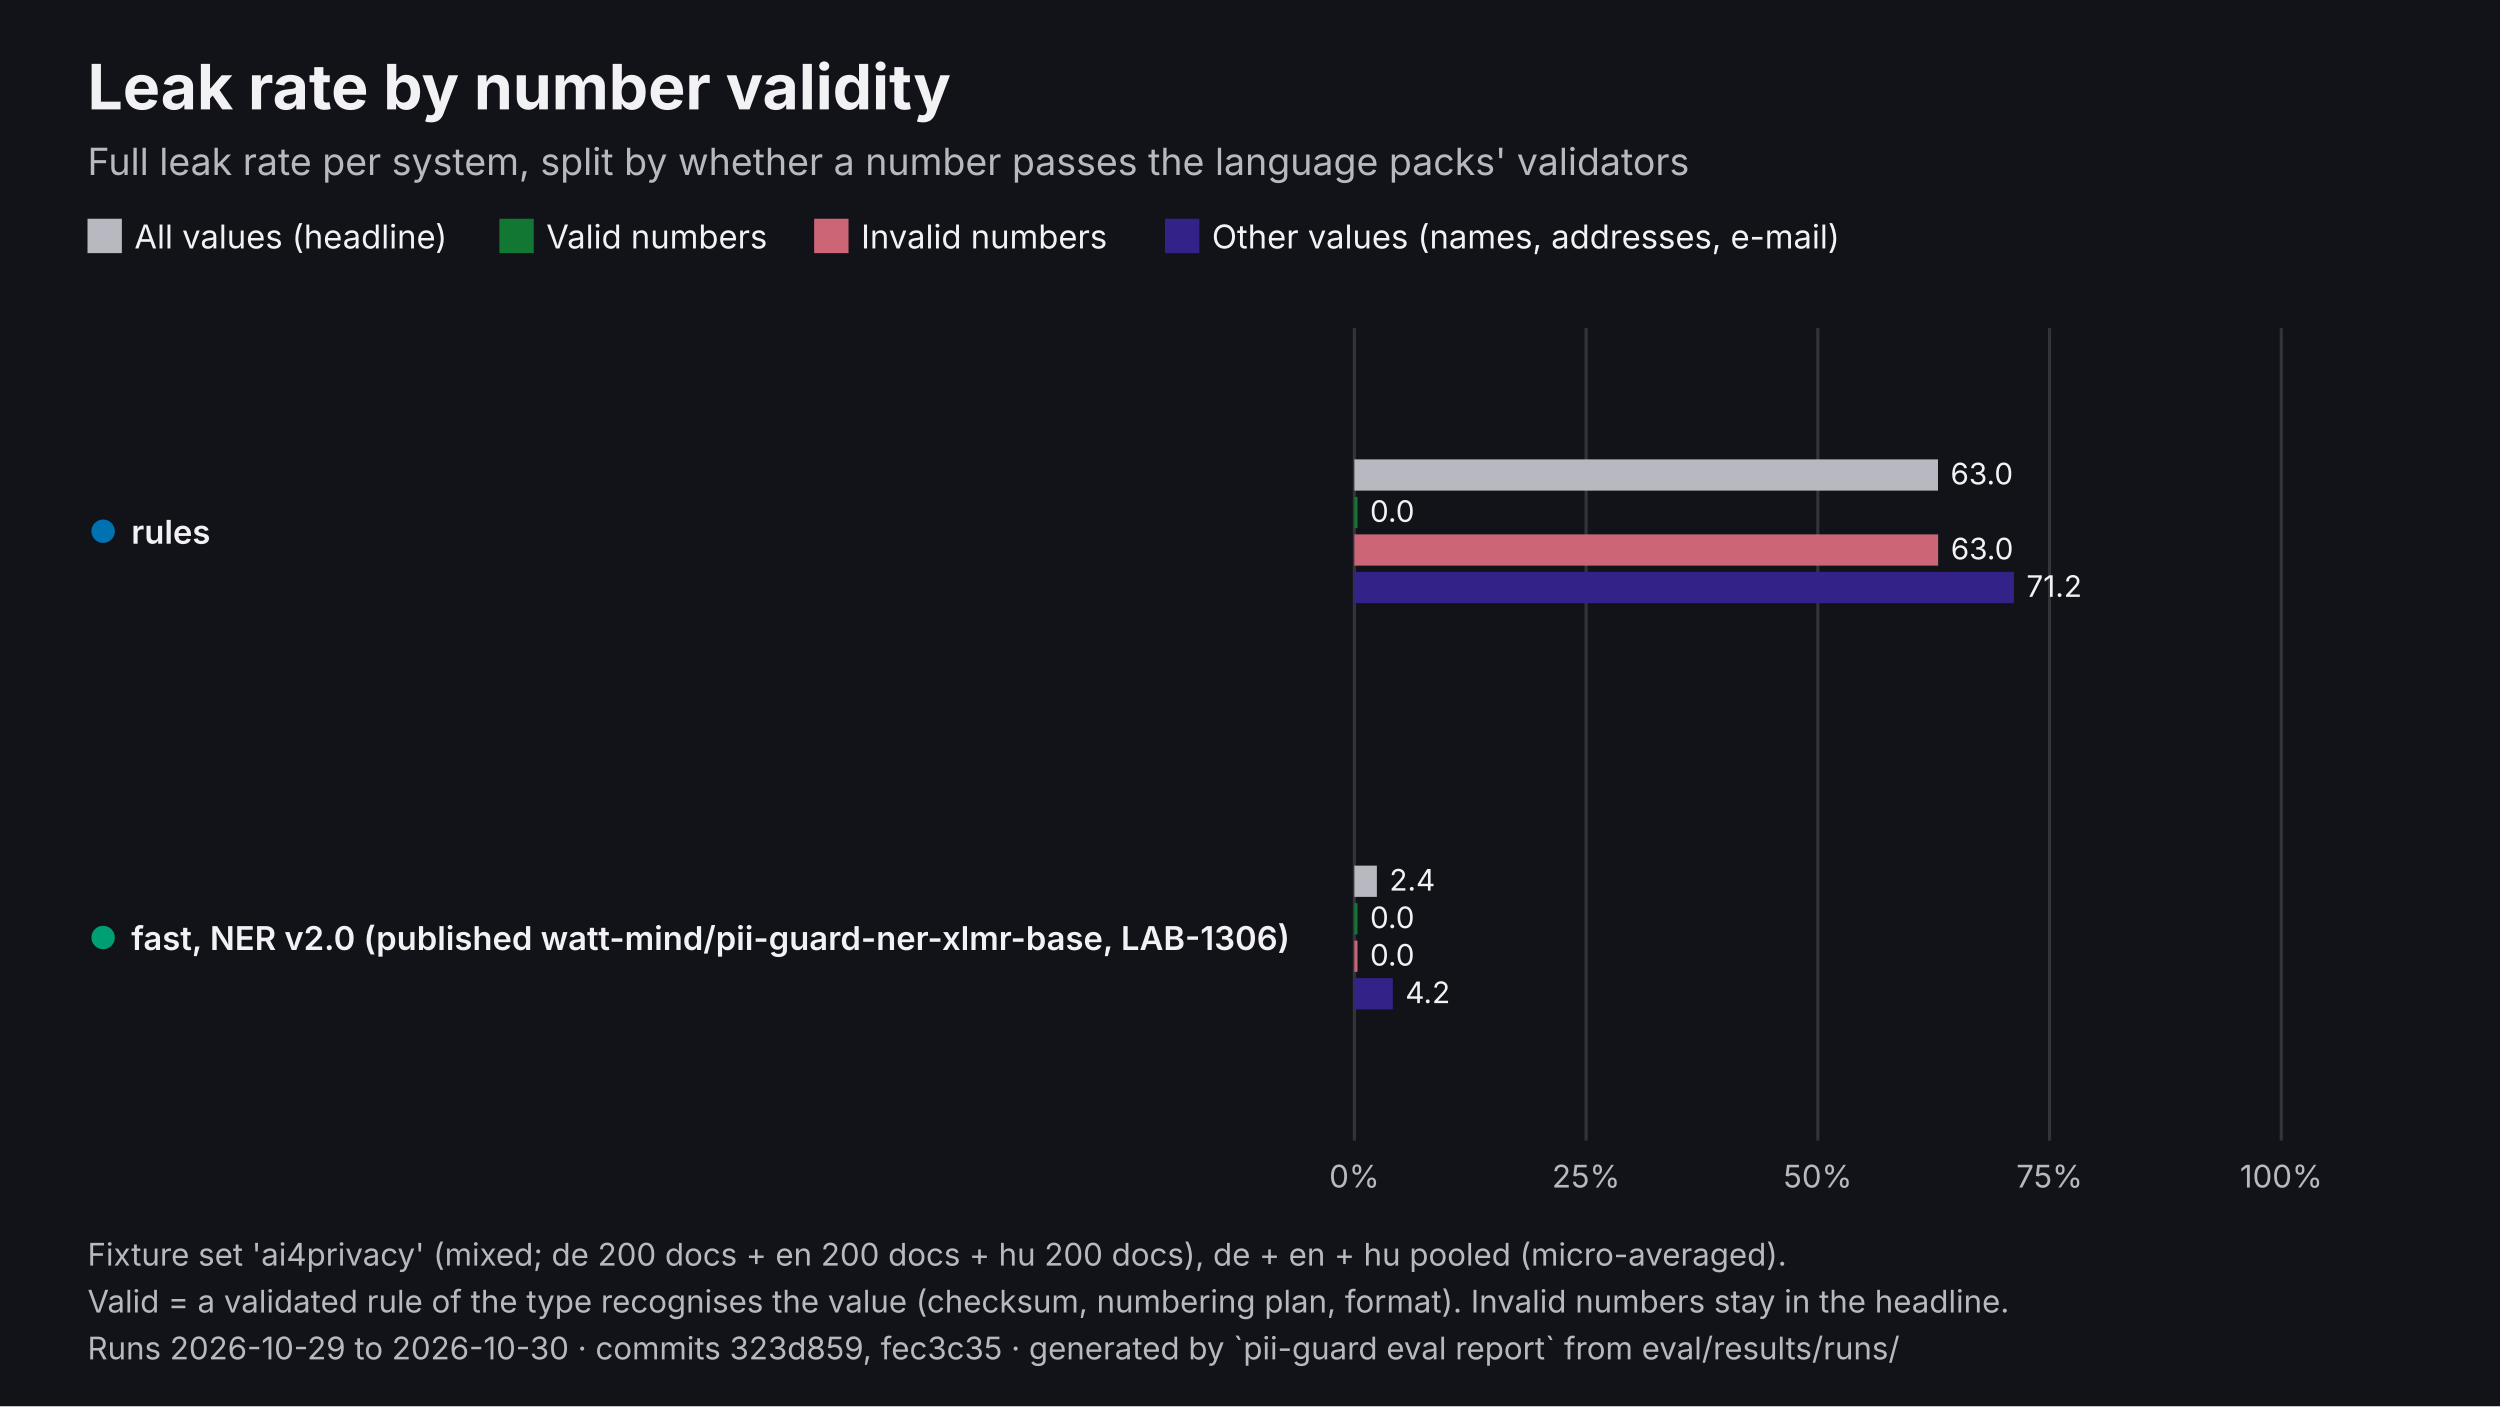
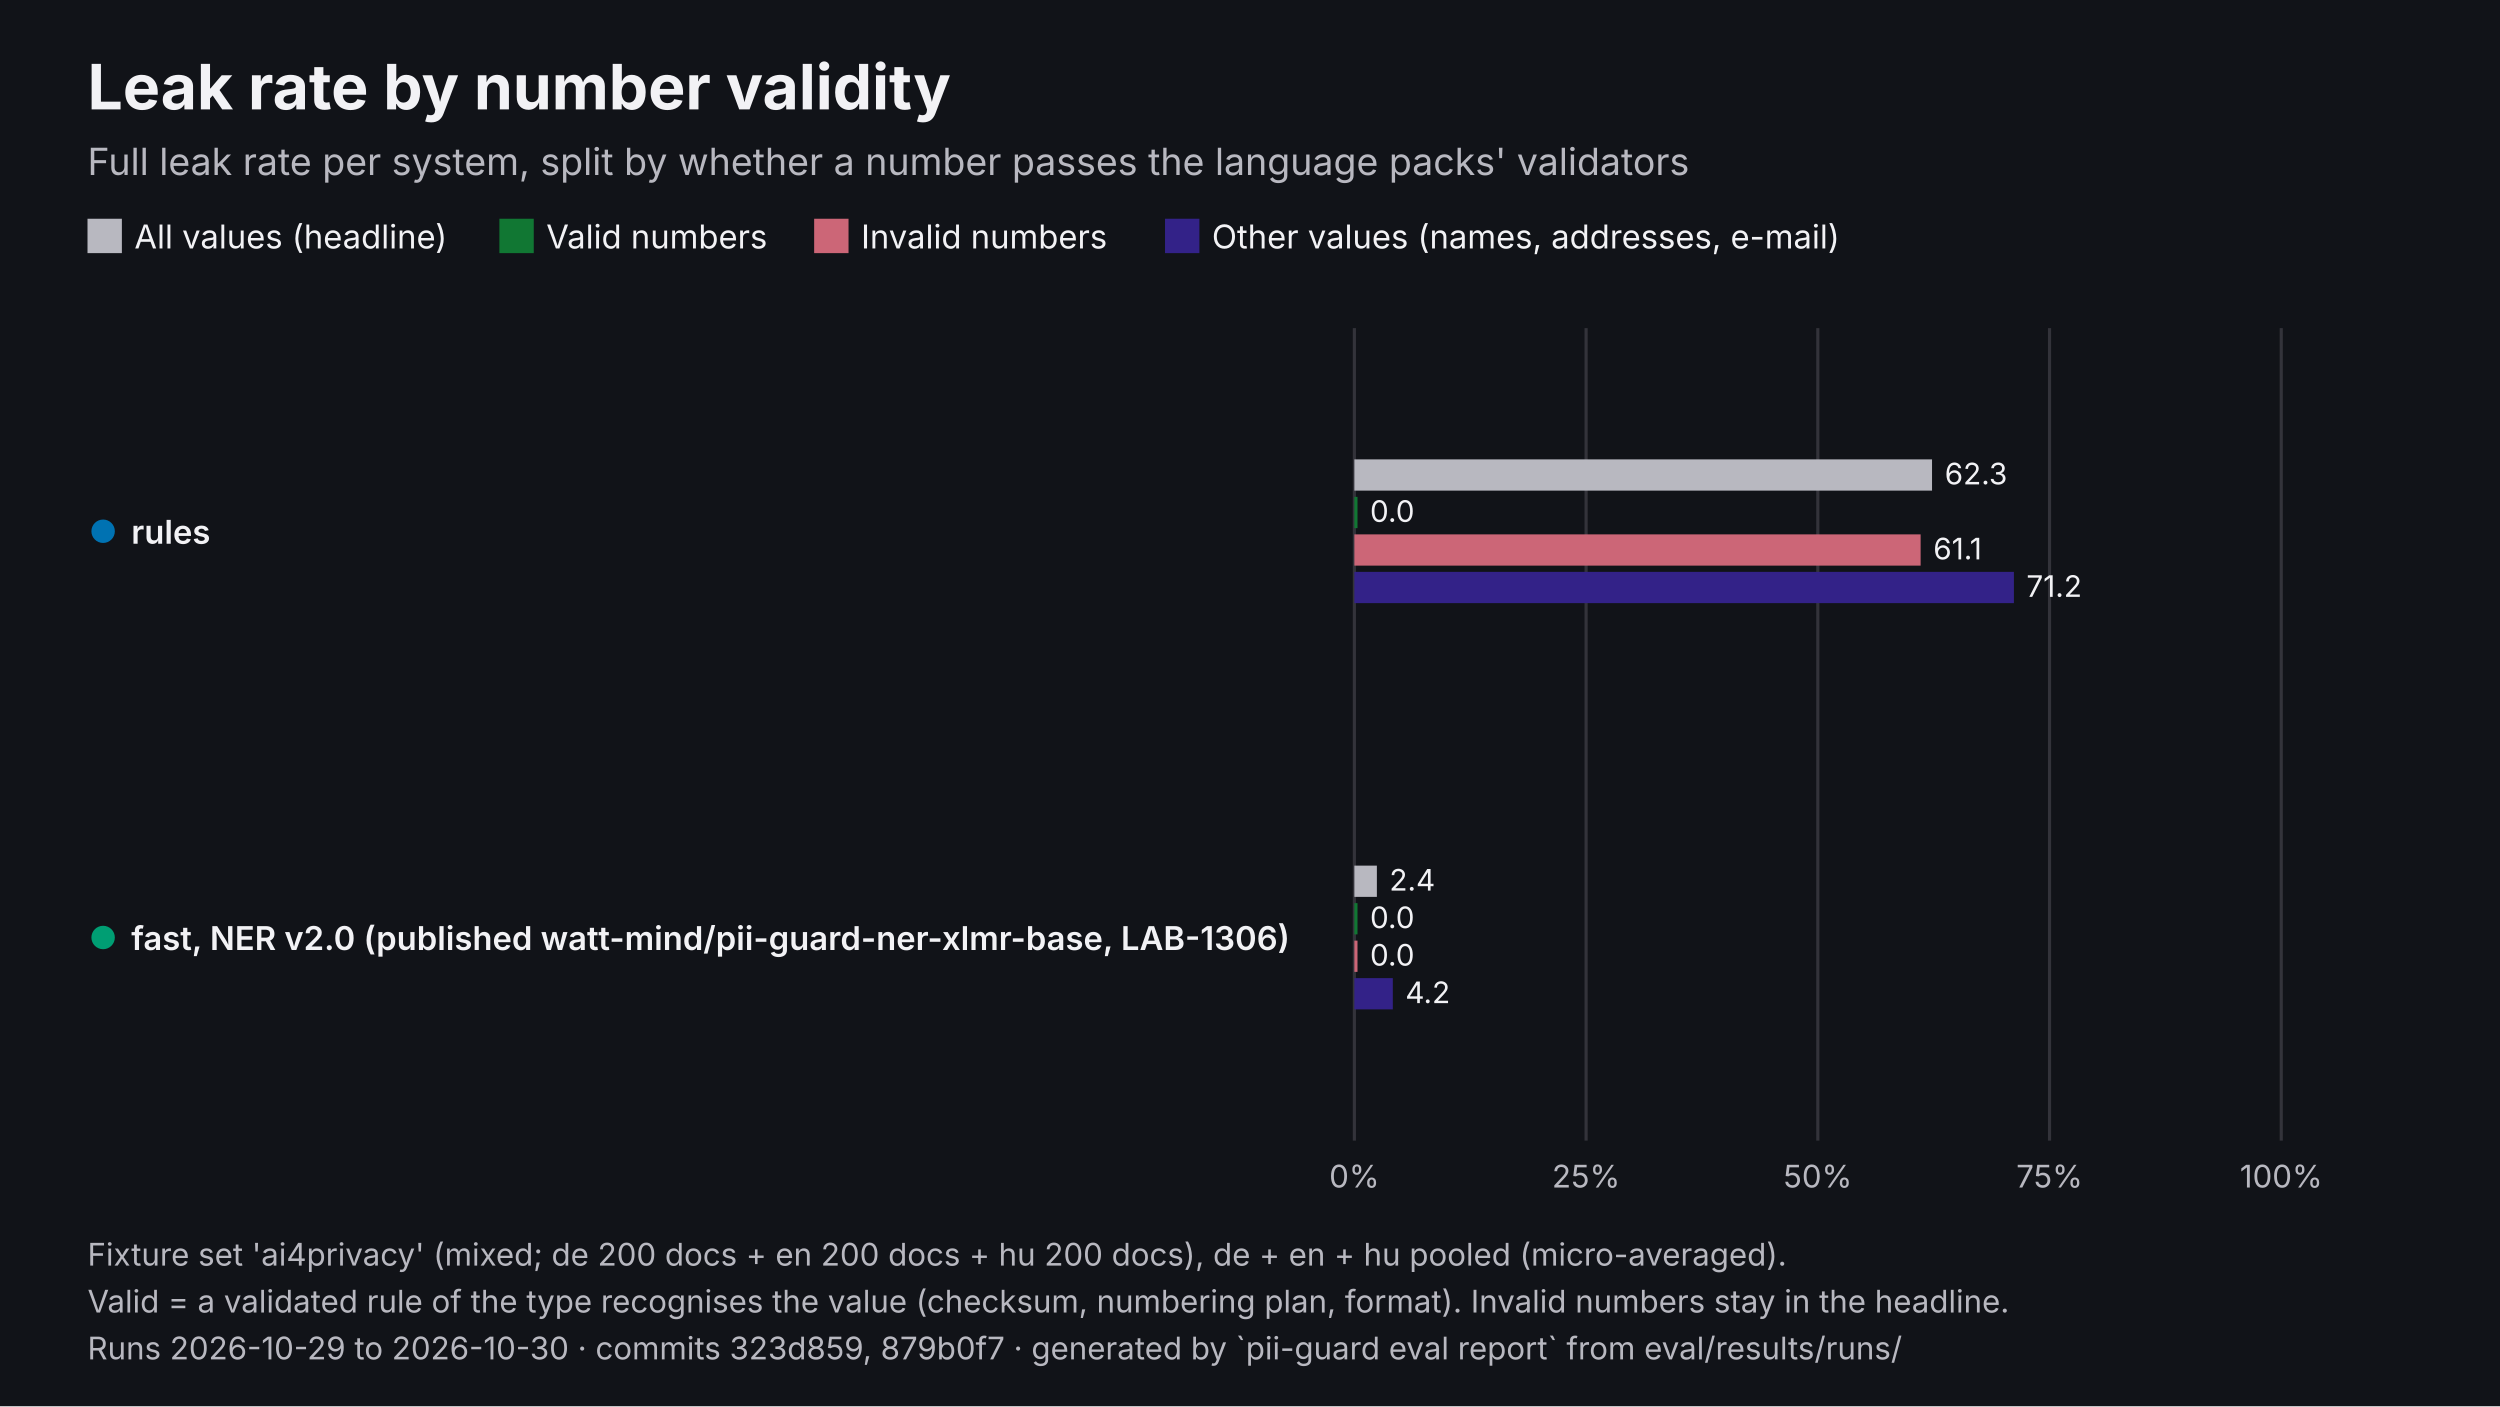
<svg xmlns="http://www.w3.org/2000/svg" viewBox="0 0 1600 900" width="1600" height="900" role="img" aria-labelledby="t d" font-family="Inter, 'Helvetica Neue', Helvetica, Arial, sans-serif">
  <rect width="1600" height="900" fill="#111318" />
  <text x="56" y="70" font-size="40" fill="#F2F2F5" font-weight="700">Leak rate by number validity</text>
  <text x="56" y="112" font-size="24" fill="#B8B8C0">Full leak rate per system, split by whether a number passes the language packs' validators</text>
  <rect x="56" y="140" width="22" height="22" fill="#B8B8C0" />
  <text x="86" y="159" font-size="21" fill="#F2F2F5">All values (headline)</text>
  <rect x="319.61" y="140" width="22" height="22" fill="#117733" />
  <text x="349.6" y="159" font-size="21" fill="#F2F2F5">Valid numbers</text>
  <rect x="521.06" y="140" width="22" height="22" fill="#CC6677" />
  <text x="551.1" y="159" font-size="21" fill="#F2F2F5">Invalid numbers</text>
  <rect x="745.61" y="140" width="22" height="22" fill="#332288" />
  <text x="775.6" y="159" font-size="21" fill="#F2F2F5">Other values (names, addresses, e-mail)</text>
  <line x1="866.8" y1="210" x2="866.8" y2="730" stroke="#33333A" stroke-width="2" />
  <text x="866.8" y="760" font-size="20" fill="#B8B8C0" text-anchor="middle">0%</text>
  <line x1="1015.1" y1="210" x2="1015.1" y2="730" stroke="#33333A" stroke-width="2" />
  <text x="1015.1" y="760" font-size="20" fill="#B8B8C0" text-anchor="middle">25%</text>
  <line x1="1163.4" y1="210" x2="1163.4" y2="730" stroke="#33333A" stroke-width="2" />
  <text x="1163.4" y="760" font-size="20" fill="#B8B8C0" text-anchor="middle">50%</text>
  <line x1="1311.7" y1="210" x2="1311.7" y2="730" stroke="#33333A" stroke-width="2" />
  <text x="1311.7" y="760" font-size="20" fill="#B8B8C0" text-anchor="middle">75%</text>
  <line x1="1460" y1="210" x2="1460" y2="730" stroke="#33333A" stroke-width="2" />
  <text x="1460" y="760" font-size="20" fill="#B8B8C0" text-anchor="middle">100%</text>
  <circle cx="66" cy="340" r="9" fill="#0072B2" stroke="#111318" stroke-width="3" />
  <text x="84" y="348" font-size="21" fill="#F2F2F5" font-weight="600">rules</text>
-   <rect x="866.8" y="294" width="373.5" height="20" fill="#B8B8C0" />
-   <text x="1248.3" y="310" font-size="19" fill="#F2F2F5">63.0</text>
+   <rect x="866.8" y="294" width="369.7" height="20" fill="#B8B8C0" />
+   <text x="1244.6" y="310" font-size="19" fill="#F2F2F5">62.3</text>
  <rect x="866.8" y="318" width="2" height="20" fill="#117733" />
  <text x="876.8" y="334" font-size="19" fill="#F2F2F5">0.0</text>
-   <rect x="866.8" y="342" width="373.6" height="20" fill="#CC6677" />
-   <text x="1248.5" y="358" font-size="19" fill="#F2F2F5">63.0</text>
+   <rect x="866.8" y="342" width="362.4" height="20" fill="#CC6677" />
+   <text x="1237.3" y="358" font-size="19" fill="#F2F2F5">61.1</text>
  <rect x="866.8" y="366" width="422.1" height="20" fill="#332288" />
  <text x="1296.9" y="382" font-size="19" fill="#F2F2F5">71.2</text>
  <circle cx="66" cy="600" r="9" fill="#009E73" stroke="#111318" stroke-width="3" />
  <text x="84" y="608" font-size="21" fill="#F2F2F5" font-weight="600">fast, NER v2.0 (published watt-mind/pii-guard-ner-xlmr-base, LAB-1306)</text>
  <rect x="866.8" y="554" width="14.4" height="20" fill="#B8B8C0" />
  <text x="889.2" y="570" font-size="19" fill="#F2F2F5">2.4</text>
  <rect x="866.8" y="578" width="2" height="20" fill="#117733" />
  <text x="876.8" y="594" font-size="19" fill="#F2F2F5">0.0</text>
  <rect x="866.8" y="602" width="2" height="20" fill="#CC6677" />
  <text x="876.8" y="618" font-size="19" fill="#F2F2F5">0.0</text>
  <rect x="866.8" y="626" width="24.6" height="20" fill="#332288" />
  <text x="899.4" y="642" font-size="19" fill="#F2F2F5">4.2</text>
  <text x="56" y="810" font-size="20" fill="#B8B8C0">Fixture set 'ai4privacy' (mixed; de 200 docs + en 200 docs + hu 200 docs), de + en + hu pooled (micro-averaged).</text>
  <text x="56" y="840" font-size="20" fill="#B8B8C0">Valid = a validated rule of the type recognises the value (checksum, numbering plan, format). Invalid numbers stay in the headline.</text>
-   <text x="56" y="870" font-size="20" fill="#B8B8C0">Runs 2026-10-29 to 2026-10-30 · commits 323d859, fec3c35 · generated by `pii-guard eval report` from eval/results/runs/</text>
+   <text x="56" y="870" font-size="20" fill="#B8B8C0">Runs 2026-10-29 to 2026-10-30 · commits 323d859, 879b0f7 · generated by `pii-guard eval report` from eval/results/runs/</text>
</svg>
